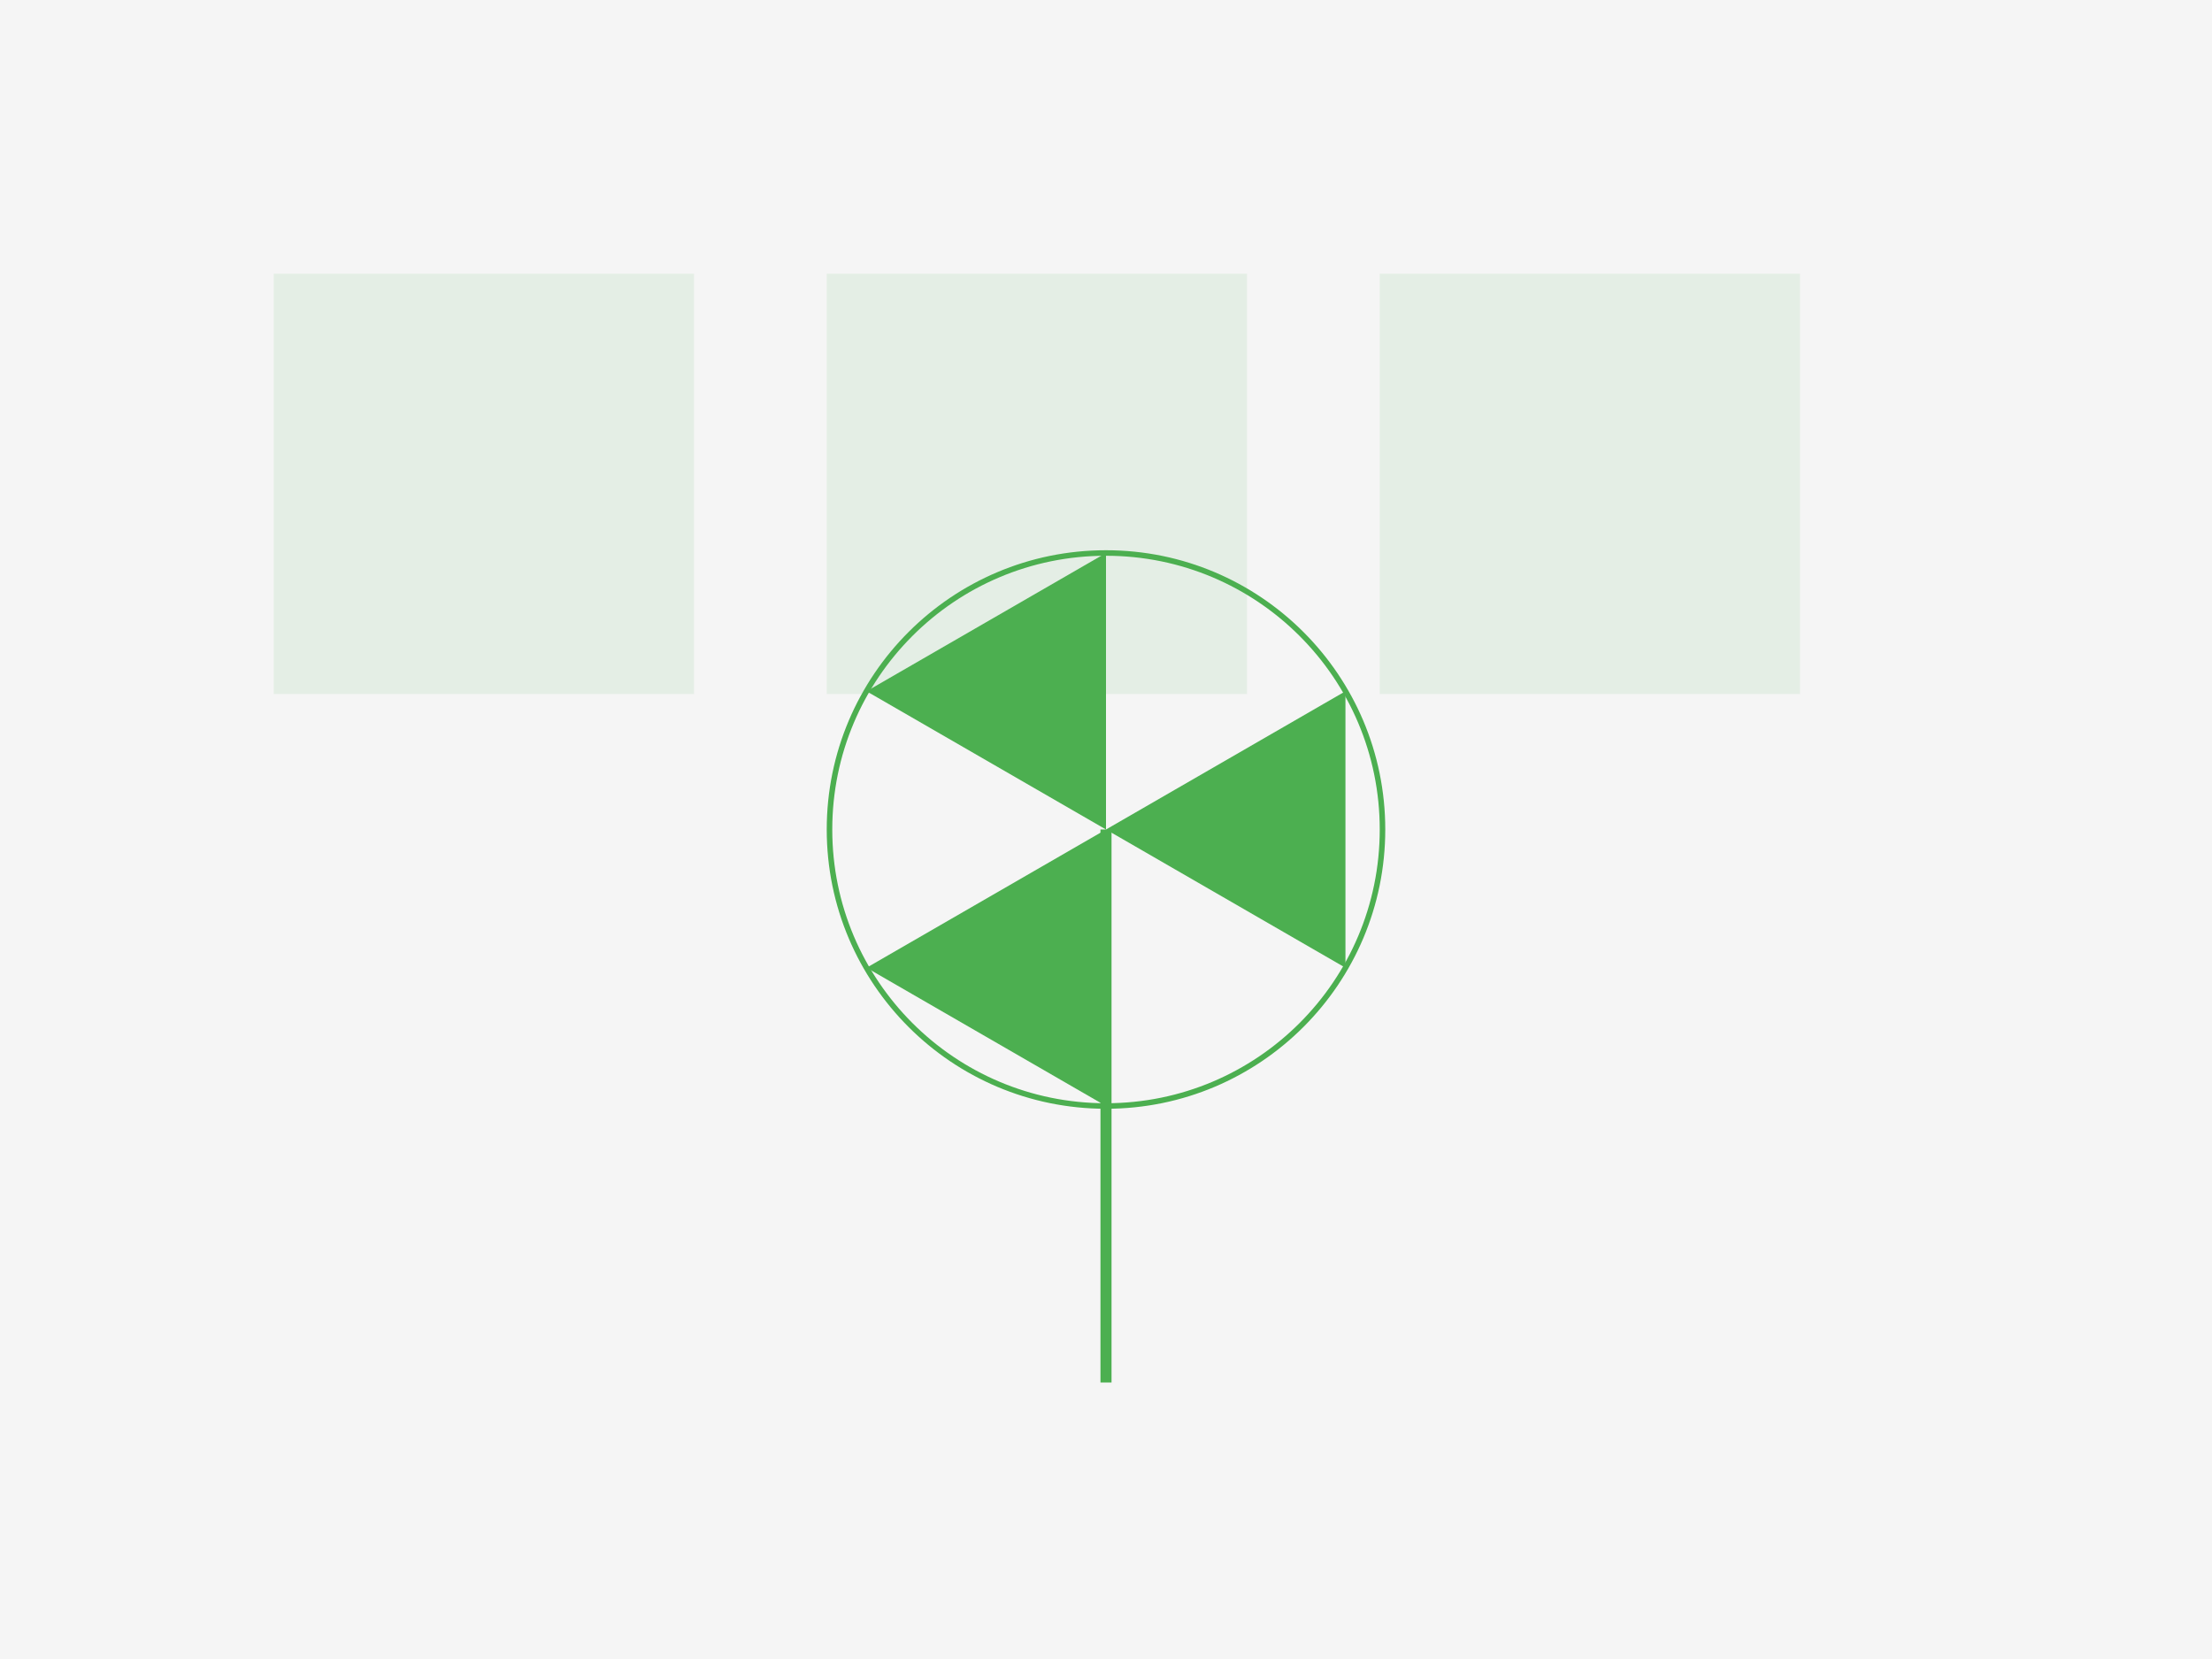
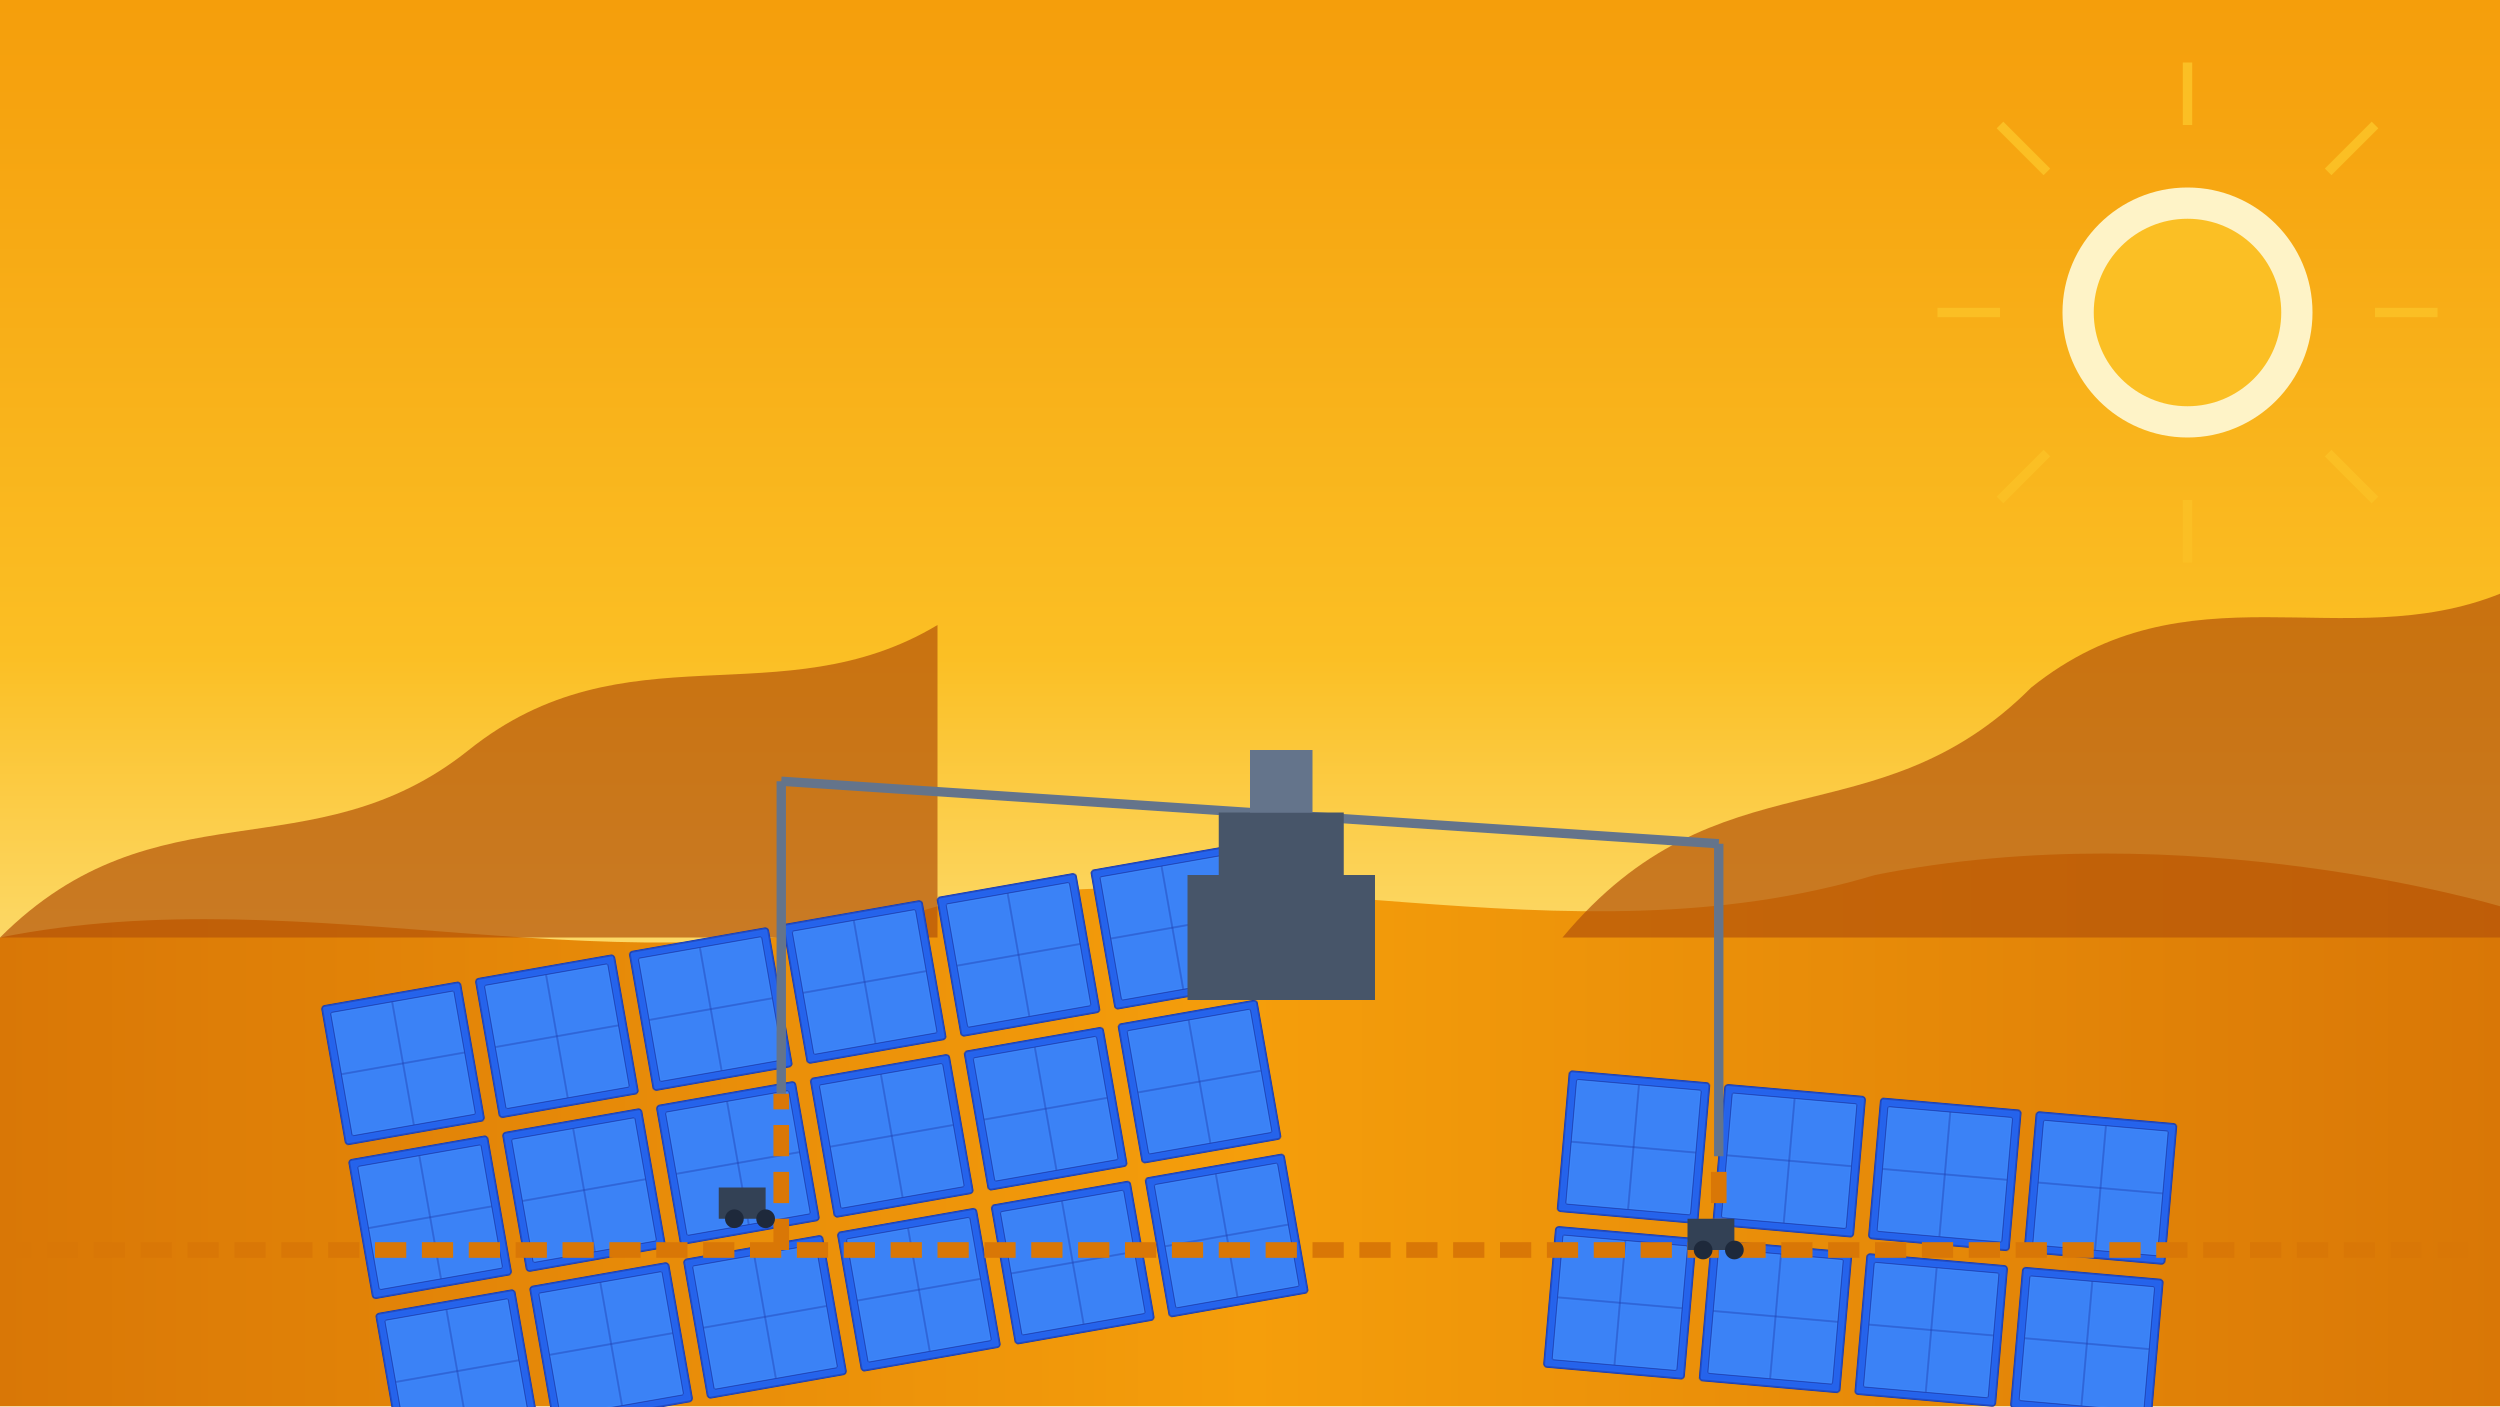
- <svg xmlns="http://www.w3.org/2000/svg" width="800" height="600" viewBox="0 0 800 600" fill="none">
-   <rect width="800" height="600" fill="#F5F5F5" />
-   <g transform="translate(100, 100)">
-     <rect x="0" y="0" width="150" height="150" fill="#4CAF50" opacity="0.1" stroke="#4CAF50" stroke-width="2" />
-     <rect x="200" y="0" width="150" height="150" fill="#4CAF50" opacity="0.1" stroke="#4CAF50" stroke-width="2" />
-     <rect x="400" y="0" width="150" height="150" fill="#4CAF50" opacity="0.1" stroke="#4CAF50" stroke-width="2" />
+ <svg xmlns="http://www.w3.org/2000/svg" width="800" height="450" viewBox="0 0 800 450" fill="none">
+   <defs>
+     <linearGradient id="skyGradient" x1="0" y1="0" x2="0" y2="350" gradientUnits="userSpaceOnUse">
+       <stop offset="0" stop-color="#F59E0B" />
+       <stop offset="0.6" stop-color="#FBBF24" />
+       <stop offset="1" stop-color="#FDE68A" />
+     </linearGradient>
+     <linearGradient id="desertGradient" x1="0" y1="0" x2="800" y2="0" gradientUnits="userSpaceOnUse">
+       <stop offset="0" stop-color="#D97706" />
+       <stop offset="0.5" stop-color="#F59E0B" />
+       <stop offset="1" stop-color="#D97706" />
+     </linearGradient>
+     <pattern id="solarPattern" patternUnits="userSpaceOnUse" width="100" height="100" patternTransform="scale(0.5)">
+       <rect width="90" height="90" x="5" y="5" rx="2" fill="#2563EB" stroke="#1E40AF" stroke-width="1" />
+       <rect width="80" height="80" x="10" y="10" rx="1" fill="#3B82F6" stroke="#1E40AF" stroke-width="0.5" />
+       <line x1="10" y1="50" x2="90" y2="50" stroke="#1E40AF" stroke-width="0.5" />
+       <line x1="50" y1="10" x2="50" y2="90" stroke="#1E40AF" stroke-width="0.5" />
+     </pattern>
+   </defs>
+   <rect width="800" height="450" fill="url(#skyGradient)" />
+   <path d="M0 300C100 280 200 320 300 290C400 270 500 310 600 280C700 260 800 290 800 290V450H0V300Z" fill="url(#desertGradient)" />
+   <path d="M0 300C50 250 100 280 150 240C200 200 250 230 300 200V300H0Z" fill="#B45309" fill-opacity="0.7" />
+   <path d="M500 300C550 240 600 270 650 220C700 180 750 210 800 190V300H500Z" fill="#B45309" fill-opacity="0.7" />
+   <g transform="translate(100, 320) rotate(-10)">
+     <rect width="300" height="150" fill="url(#solarPattern)" />
  </g>
-   <g transform="translate(400, 300)">
-     <line x1="0" y1="0" x2="0" y2="200" stroke="#4CAF50" stroke-width="4" />
-     <circle cx="0" cy="0" r="100" stroke="#4CAF50" stroke-width="2" fill="none" />
-     <path d="M0 0 L86.6 -50 L86.6 50 Z" fill="#4CAF50" transform="rotate(0)" />
-     <path d="M0 0 L86.6 -50 L86.6 50 Z" fill="#4CAF50" transform="rotate(120)" />
-     <path d="M0 0 L86.6 -50 L86.6 50 Z" fill="#4CAF50" transform="rotate(240)" />
+   <g transform="translate(500, 340) rotate(5)">
+     <rect width="200" height="100" fill="url(#solarPattern)" />
  </g>
+   <line x1="250" y1="350" x2="250" y2="250" stroke="#64748B" stroke-width="3" />
+   <line x1="550" y1="370" x2="550" y2="270" stroke="#64748B" stroke-width="3" />
+   <line x1="250" y1="250" x2="550" y2="270" stroke="#64748B" stroke-width="3" />
+   <rect x="380" y="280" width="60" height="40" fill="#475569" />
+   <rect x="390" y="260" width="40" height="20" fill="#475569" />
+   <rect x="400" y="240" width="20" height="20" fill="#64748B" />
+   <circle cx="700" cy="100" r="40" fill="#FEF3C7" />
+   <circle cx="700" cy="100" r="30" fill="#FBBF24" />
+   <line x1="700" y1="40" x2="700" y2="20" stroke="#FBBF24" stroke-width="3" />
+   <line x1="700" y1="180" x2="700" y2="160" stroke="#FBBF24" stroke-width="3" />
+   <line x1="640" y1="100" x2="620" y2="100" stroke="#FBBF24" stroke-width="3" />
+   <line x1="780" y1="100" x2="760" y2="100" stroke="#FBBF24" stroke-width="3" />
+   <line x1="655" y1="55" x2="640" y2="40" stroke="#FBBF24" stroke-width="3" />
+   <line x1="745" y1="145" x2="760" y2="160" stroke="#FBBF24" stroke-width="3" />
+   <line x1="655" y1="145" x2="640" y2="160" stroke="#FBBF24" stroke-width="3" />
+   <line x1="745" y1="55" x2="760" y2="40" stroke="#FBBF24" stroke-width="3" />
+   <path d="M0 400H800" stroke="#D97706" stroke-width="5" stroke-dasharray="10 5" />
+   <path d="M250 400V350" stroke="#D97706" stroke-width="5" stroke-dasharray="10 5" />
+   <path d="M550 400V370" stroke="#D97706" stroke-width="5" stroke-dasharray="10 5" />
+   <rect x="230" y="380" width="15" height="10" fill="#334155" />
+   <circle cx="235" cy="390" r="3" fill="#1E293B" />
+   <circle cx="245" cy="390" r="3" fill="#1E293B" />
+   <rect x="540" y="390" width="15" height="10" fill="#334155" />
+   <circle cx="545" cy="400" r="3" fill="#1E293B" />
+   <circle cx="555" cy="400" r="3" fill="#1E293B" />
</svg>
